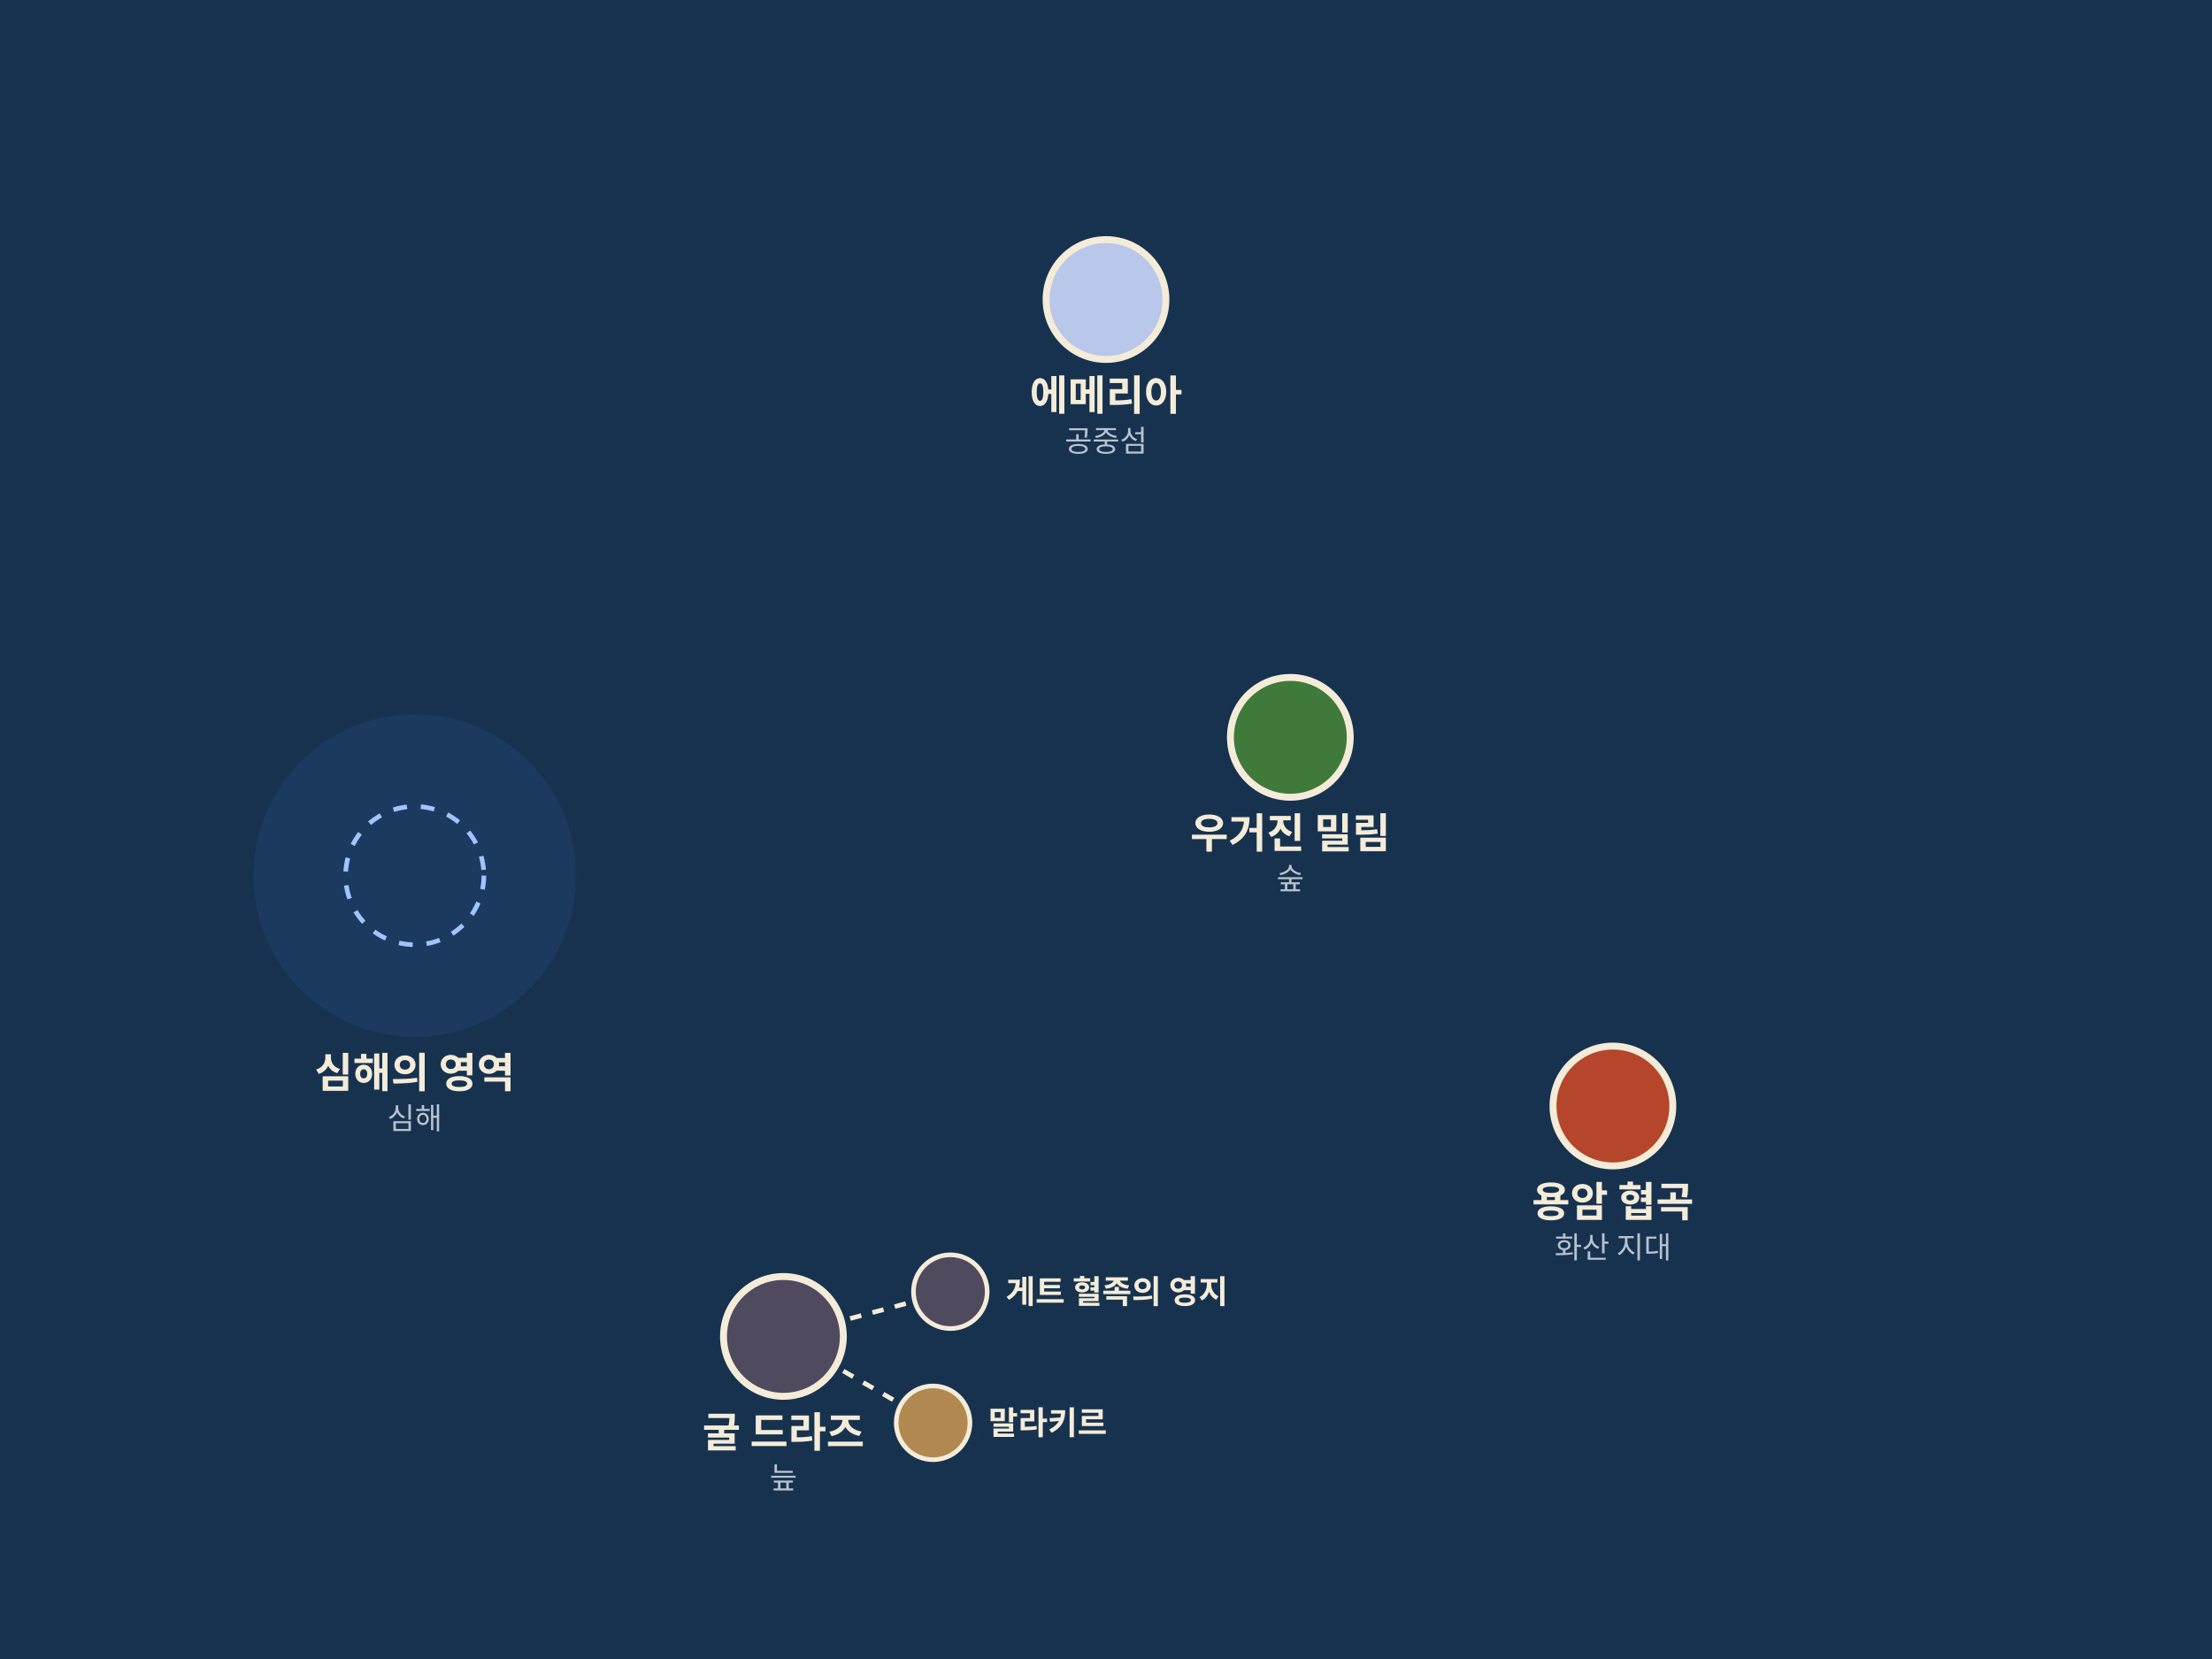
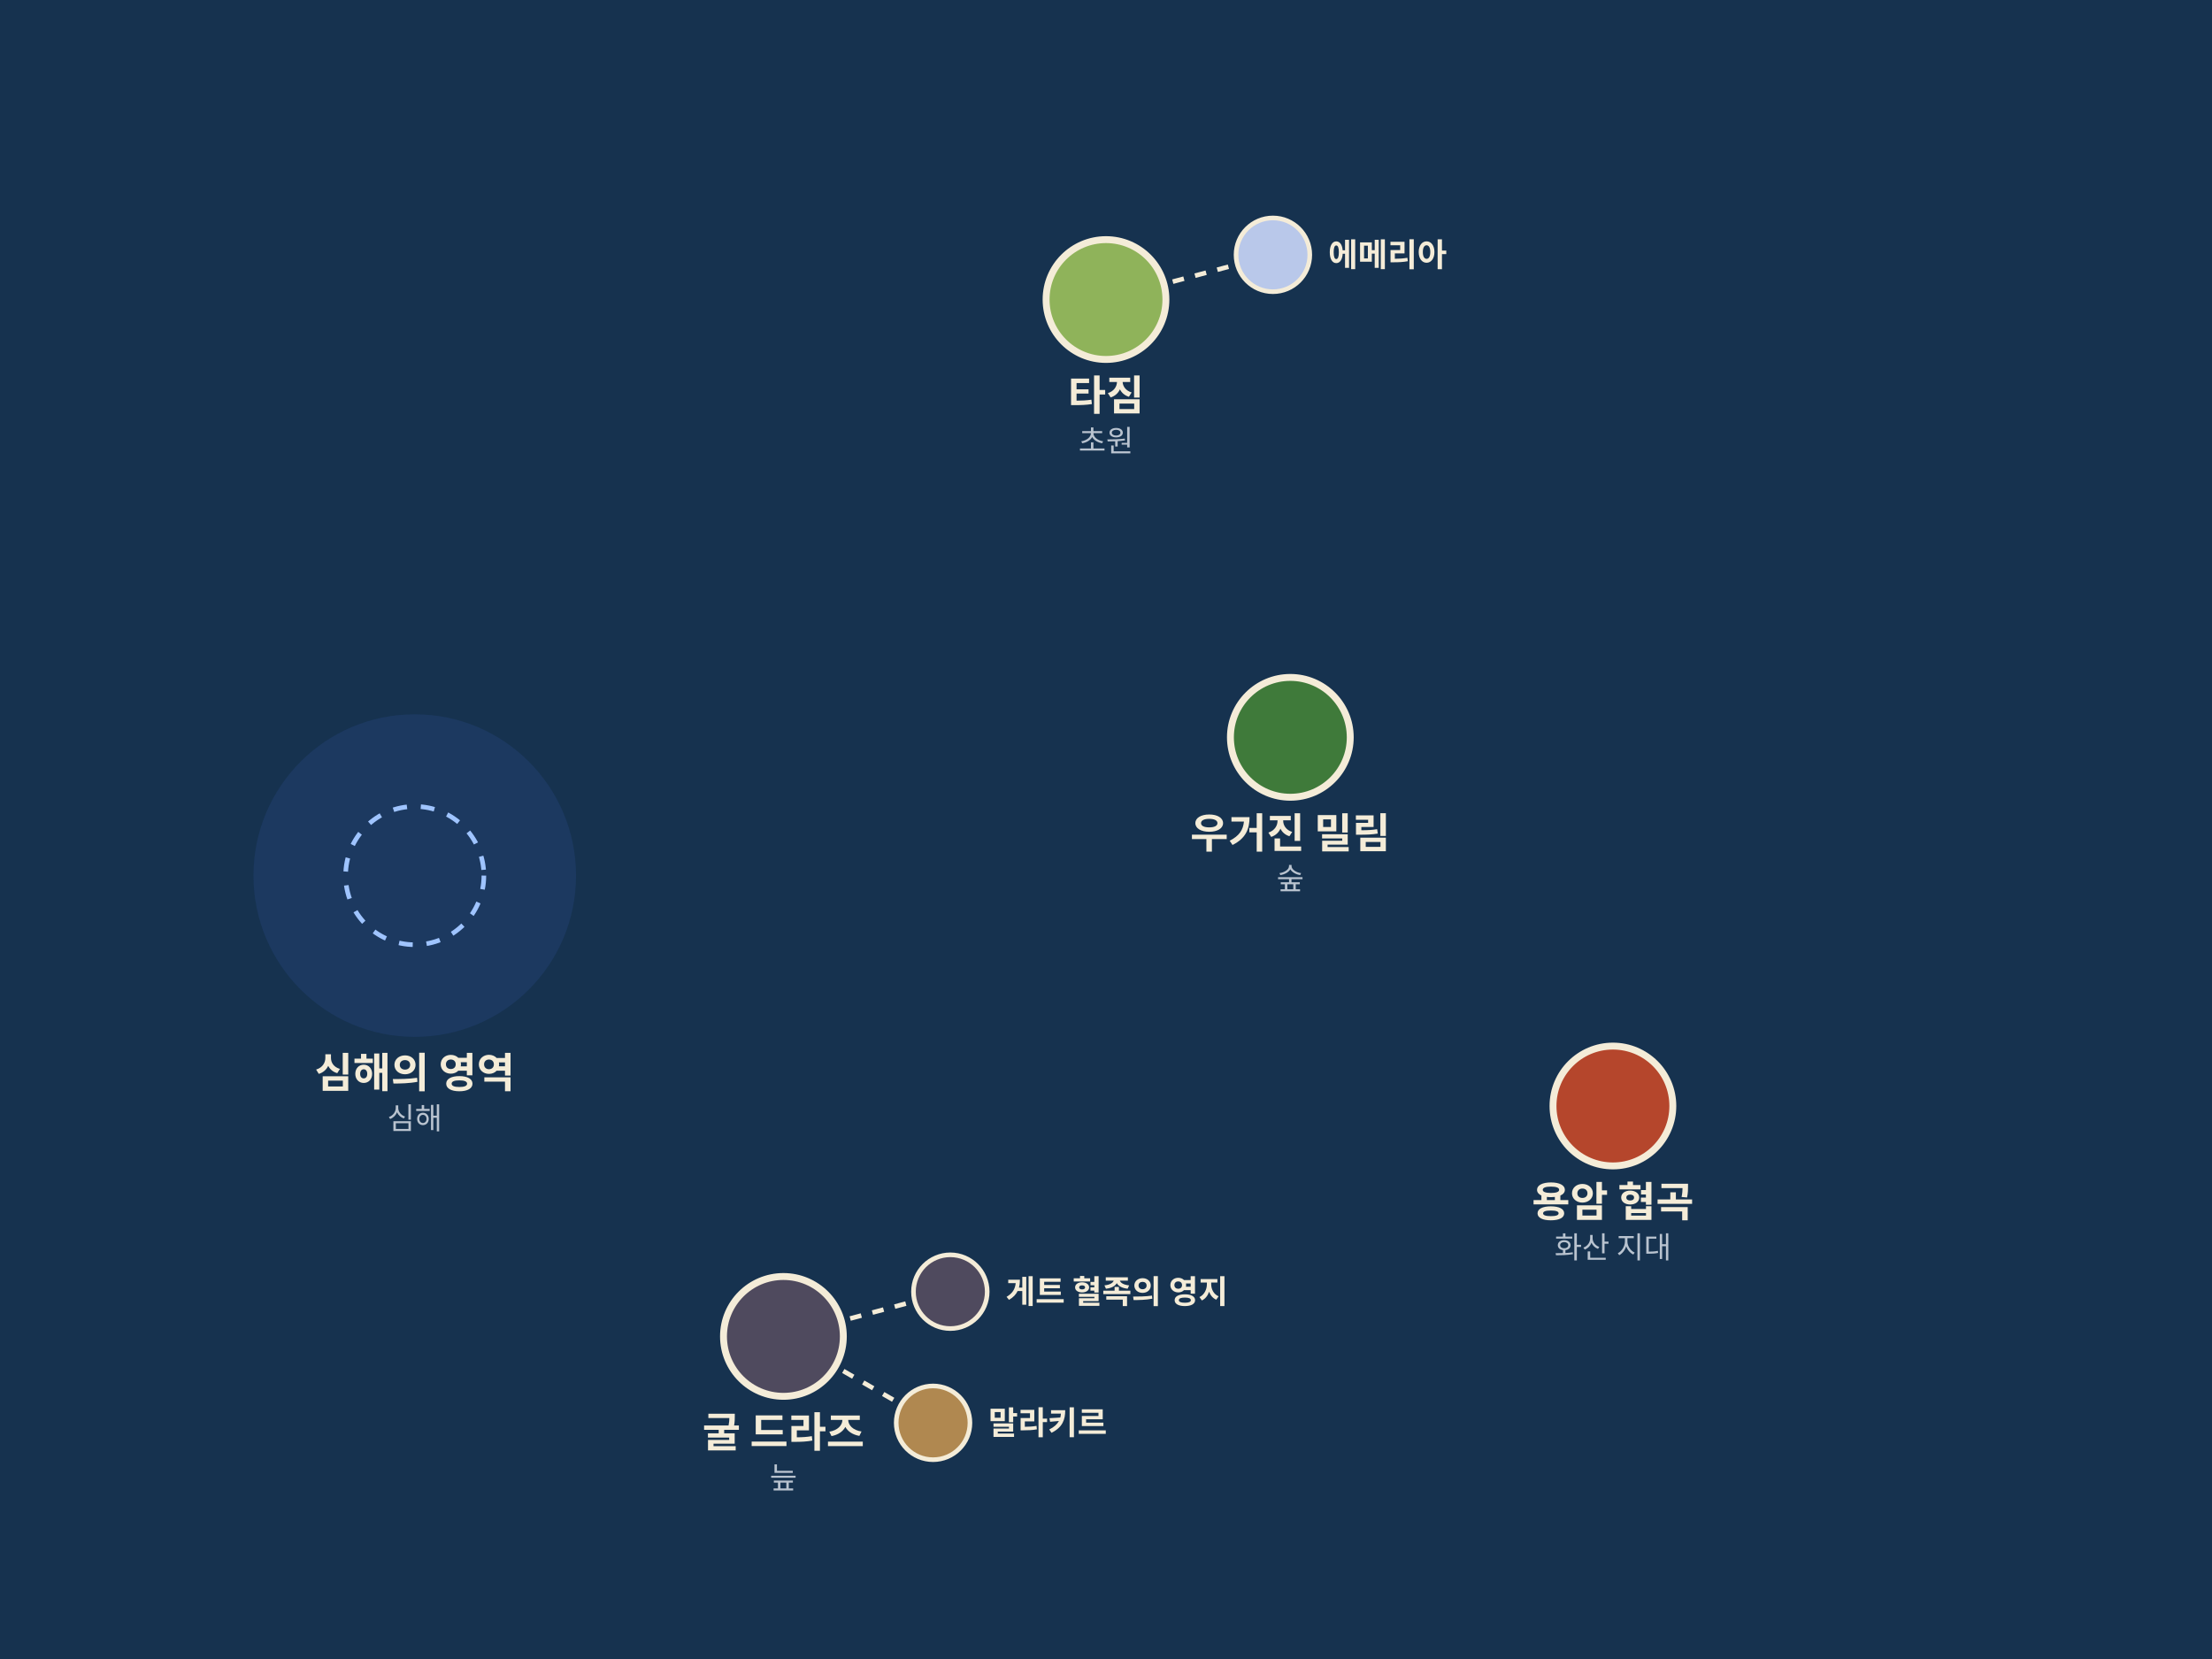
<svg xmlns="http://www.w3.org/2000/svg" viewBox="0 0 960 720" width="960" height="720">
  <style>
    .name { font: 600 18px sans-serif; fill: #f4ecd8; }
    .terrain { font: 13px sans-serif; fill: #b9c3cf; }
    .area { font: 600 14px sans-serif; fill: #f4ecd8; }
  </style>
  <rect width="100%" height="100%" fill="#16324f" />
+   <g>
+     <line x1="480" y1="130" x2="552.444" y2="110.589" stroke="#f4ecd8" stroke-width="2" stroke-dasharray="5 5" />
+     <circle cx="552.444" cy="110.589" r="16" fill="#b9c8ea" stroke="#f4ecd8" stroke-width="2" />
+     <text x="576.444" y="115.589" class="area">에메리아</text>
+   </g>
  <g>
    <line x1="340" y1="580" x2="412.444" y2="560.589" stroke="#f4ecd8" stroke-width="2" stroke-dasharray="5 5" />
    <circle cx="412.444" cy="560.589" r="16" fill="#4f4a5e" stroke="#f4ecd8" stroke-width="2" />
    <text x="436.444" y="565.589" class="area">게트 혈족의 영지</text>
  </g>
  <g>
    <line x1="340" y1="580" x2="404.952" y2="617.5" stroke="#f4ecd8" stroke-width="2" stroke-dasharray="5 5" />
    <circle cx="404.952" cy="617.5" r="16" fill="#b08850" stroke="#f4ecd8" stroke-width="2" />
    <text x="428.952" y="622.5" class="area">말라키르</text>
  </g>
  <g>
    <circle cx="180" cy="380" r="70" fill="#1d3b66" opacity="0.75" />
    <circle cx="180" cy="380" r="30" fill="none" stroke="#9fc4ff" stroke-width="2" stroke-dasharray="6 6" />
    <text x="180" y="472" text-anchor="middle" class="name">심해의 영역</text>
    <text x="180" y="490" text-anchor="middle" class="terrain">심해</text>
  </g>
  <g>
-     <circle cx="480" cy="130" r="26" fill="#b9c8ea" stroke="#f4ecd8" stroke-width="3" />
-     <text x="480" y="178" text-anchor="middle" class="name">에메리아</text>
-     <text x="480" y="196" text-anchor="middle" class="terrain">공중섬</text>
-   </g>
-   <g>
    <circle cx="340" cy="580" r="26" fill="#4f4a5e" stroke="#f4ecd8" stroke-width="3" />
    <text x="340" y="628" text-anchor="middle" class="name">굴 드라즈</text>
    <text x="340" y="646" text-anchor="middle" class="terrain">늪</text>
  </g>
  <g>
    <circle cx="700" cy="480" r="26" fill="#b5462c" stroke="#f4ecd8" stroke-width="3" />
    <text x="700" y="528" text-anchor="middle" class="name">용암 협곡</text>
    <text x="700" y="546" text-anchor="middle" class="terrain">화산 지대</text>
  </g>
  <g>
    <circle cx="560" cy="320" r="26" fill="#3f7a3a" stroke="#f4ecd8" stroke-width="3" />
    <text x="560" y="368" text-anchor="middle" class="name">우거진 밀림</text>
    <text x="560" y="386" text-anchor="middle" class="terrain">숲</text>
  </g>
+   <g>
+     <circle cx="480" cy="130" r="26" fill="#8fb35a" stroke="#f4ecd8" stroke-width="3" />
+     <text x="480" y="178" text-anchor="middle" class="name">타짐</text>
+     <text x="480" y="196" text-anchor="middle" class="terrain">초원</text>
+   </g>
</svg>
